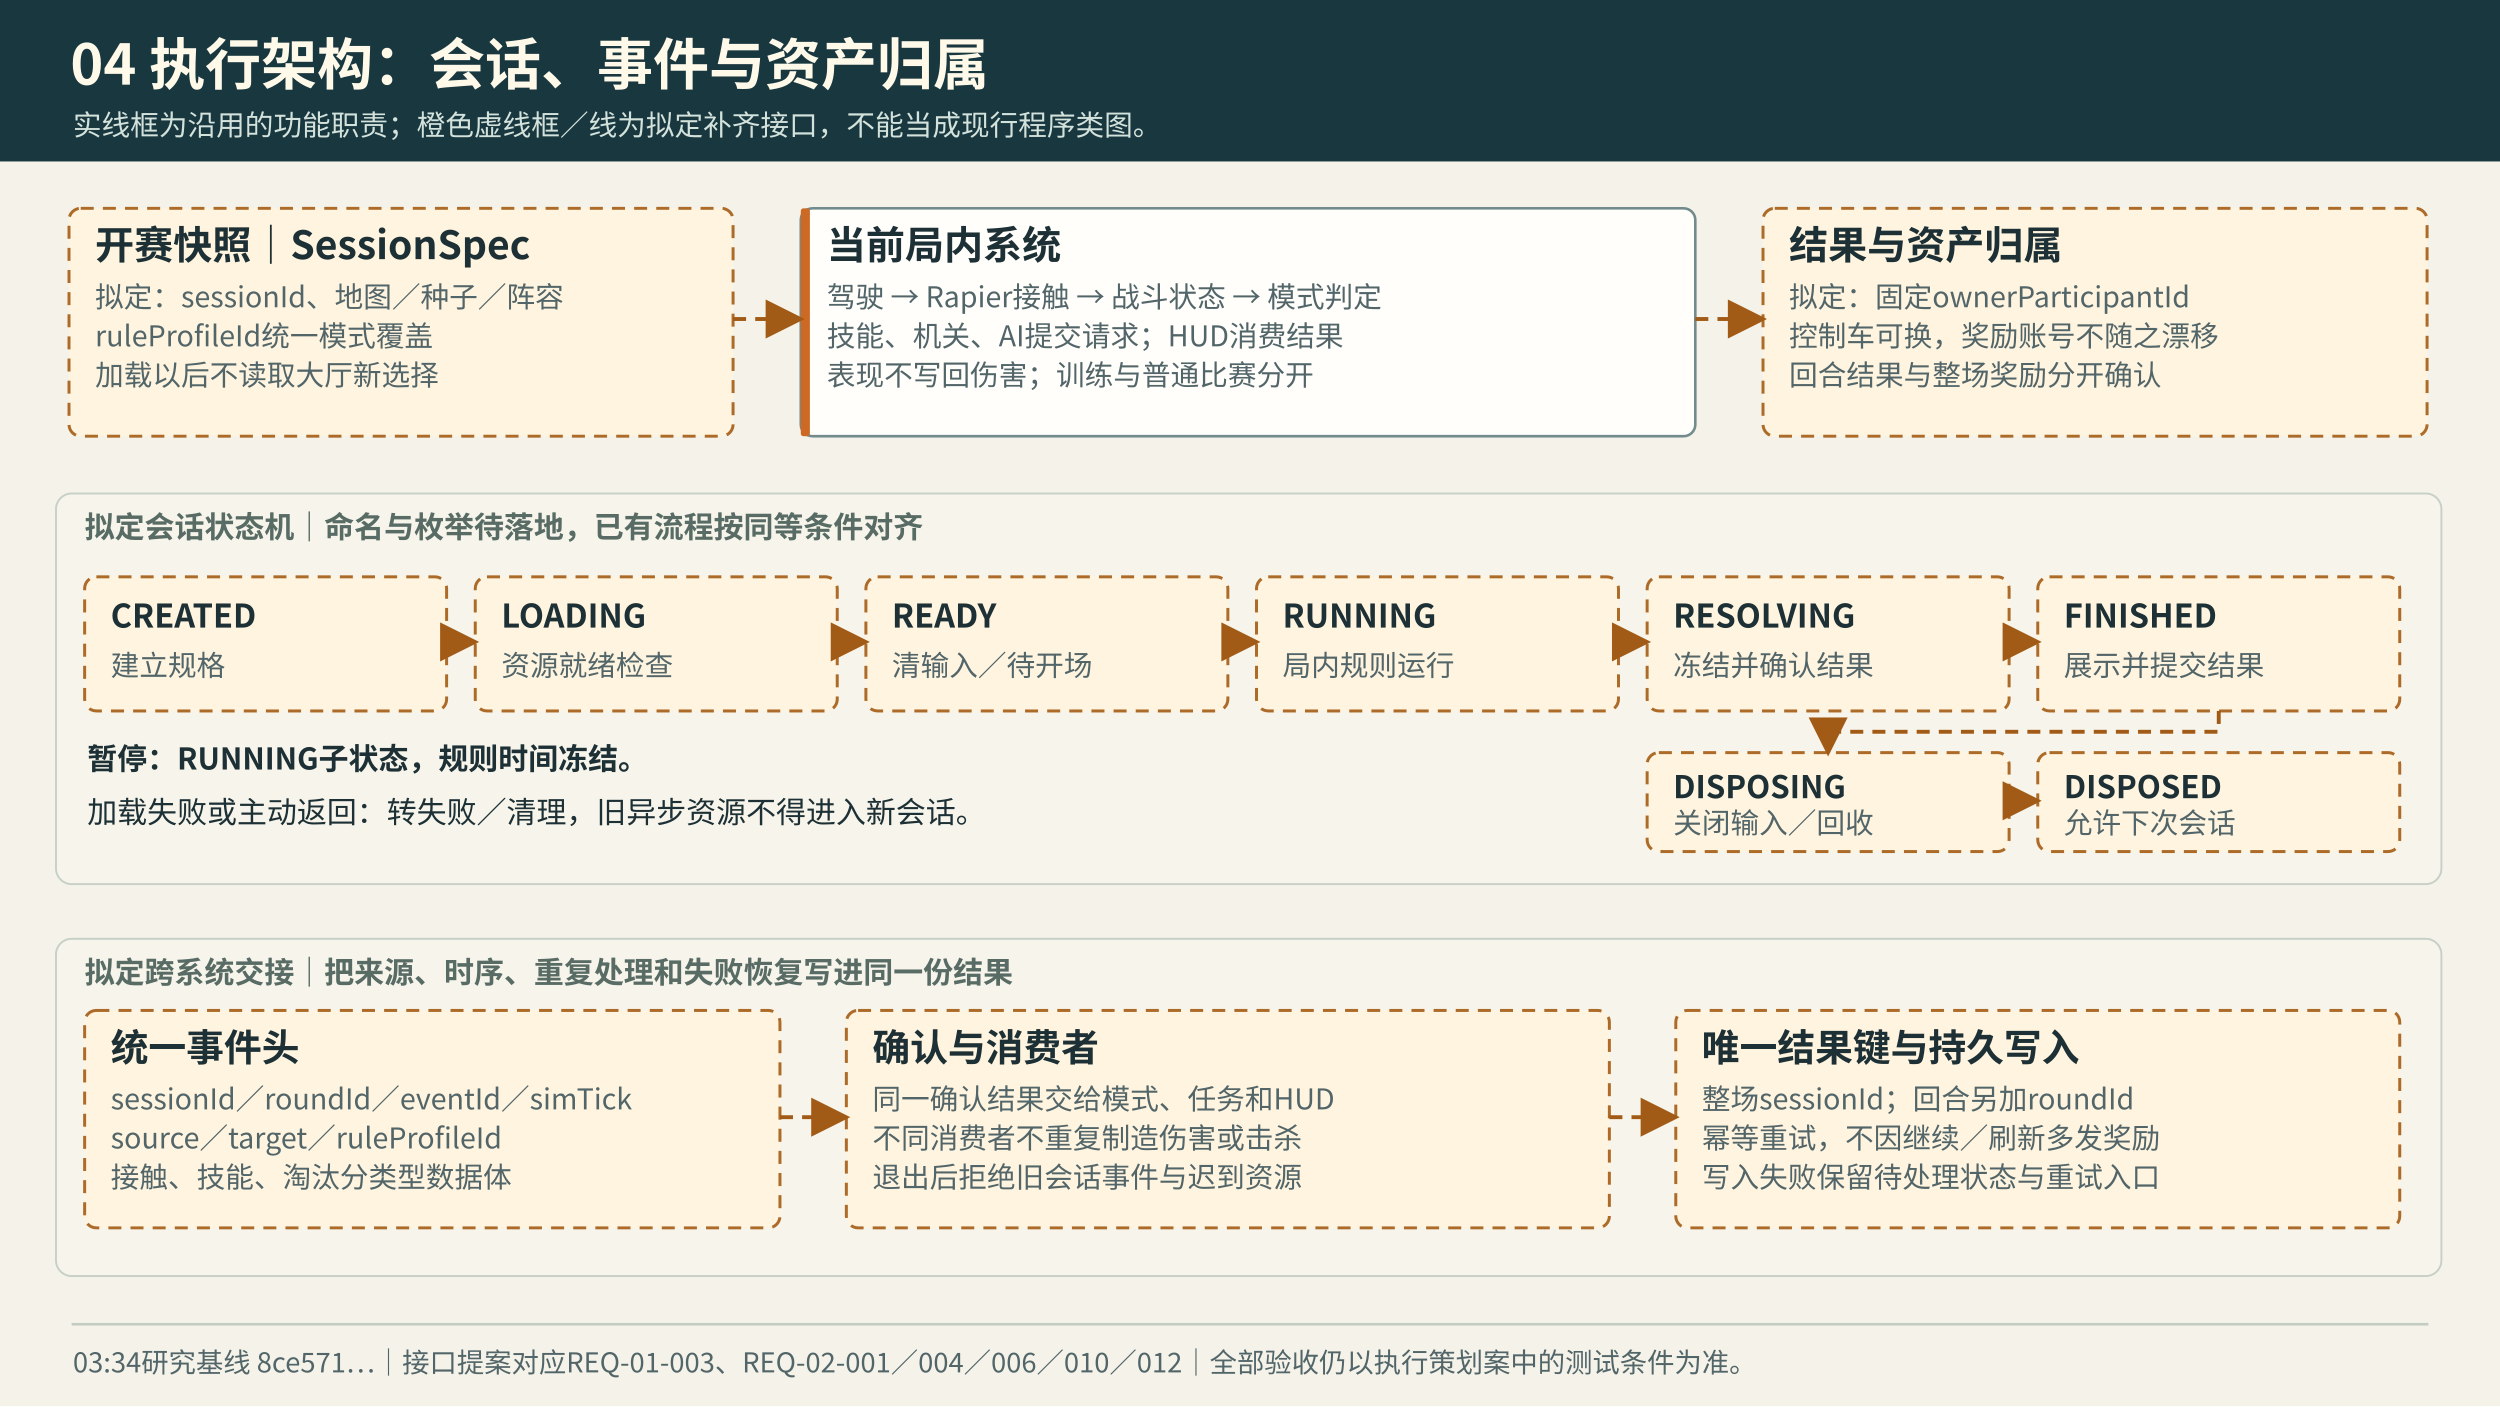
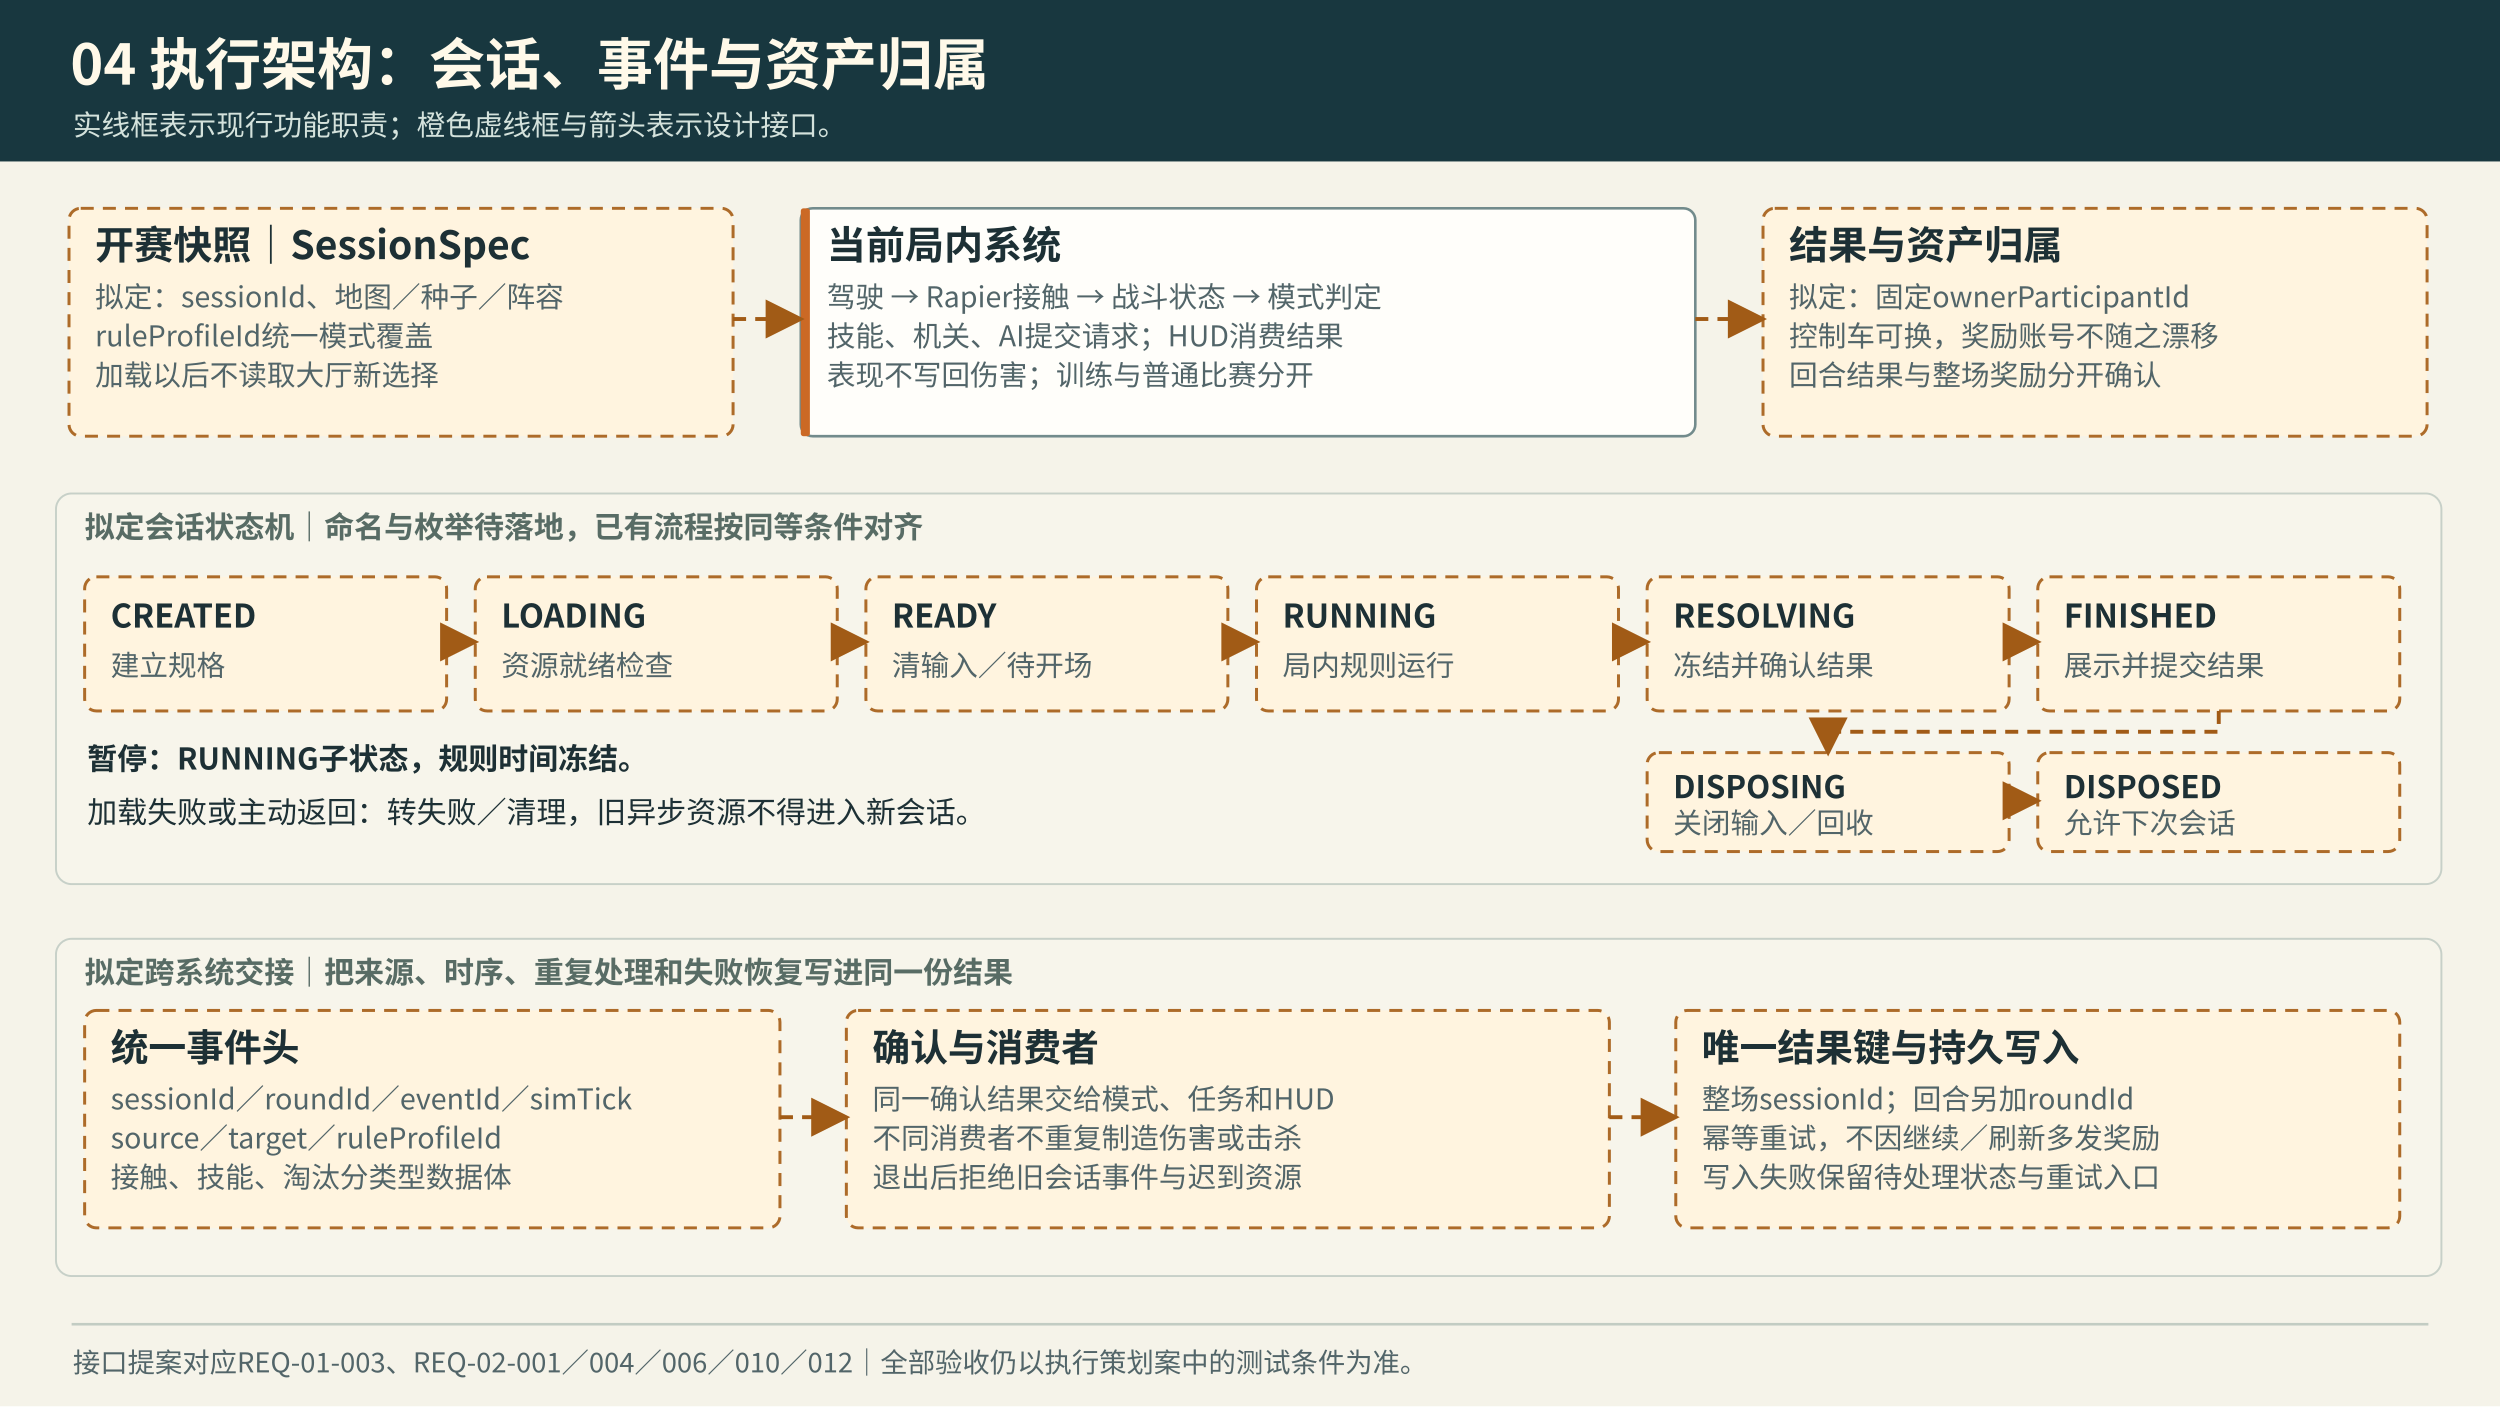
<svg xmlns="http://www.w3.org/2000/svg" width="1920" height="1080" viewBox="0 0 1920 1080" role="img" aria-labelledby="title desc">
  <defs>
    <marker id="arrow" markerWidth="11" markerHeight="11" refX="9" refY="5" orient="auto">
      <path d="M0 0 L10 5 L0 10Z" fill="#536b70" />
    </marker>
    <marker id="proposal" markerWidth="11" markerHeight="11" refX="9" refY="5" orient="auto">
      <path d="M0 0 L10 5 L0 10Z" fill="#a15b16" />
    </marker>
  </defs>
  <style>text{font-family:Microsoft YaHei, Noto Sans CJK SC, sans-serif;fill:#1d3035} .secondary{fill:#526569} .label{font-size:22px;font-weight:600} .edge{fill:none;stroke:#536b70;stroke-width:3;marker-end:url(#arrow)} .proposed{stroke:#a15b16;stroke-dasharray:10 7;marker-end:url(#proposal)} .box{fill:#fffefa;stroke:#728b8c;stroke-width:2} .proposal-box{fill:#fff4df;stroke:#ad6b29;stroke-width:2.3;stroke-dasharray:10 7} .row{fill:#e9eee9} .panel{fill:#f7f5eb;stroke:#c7d0c8;stroke-width:1.5}</style>
  <rect width="1920" height="1080" fill="#f5f3e9" />
  <rect width="1920" height="124" fill="#18373f" />
  <text x="54" y="65" style="fill:#fff9e9;font-size:43px;font-weight:700">04  执行架构：会话、事件与资产归属</text>
-   <text x="56" y="104" style="fill:#d4e2dc;font-size:22px">实线框为沿用的功能职责；橙色虚线框／线为拟定补齐接口，不能当成现行程序类图。</text>
+   <text x="56" y="104" style="fill:#d4e2dc;font-size:22px">实线框表示现行功能职责；橙色虚线框与箭头表示设计接口。</text>
  <path d="M55 1017H1865" stroke="#c2ccc3" stroke-width="2" />
-   <text x="56" y="1054" font-size="21" class="secondary">03:34研究基线 8ce571…｜接口提案对应REQ-01-003、REQ-02-001／004／006／010／012｜全部验收仍以执行策划案中的测试条件为准。</text>
+   <text x="56" y="1054" font-size="21" class="secondary">接口提案对应REQ-01-003、REQ-02-001／004／006／010／012｜全部验收仍以执行策划案中的测试条件为准。</text>
  <g class="architecture-node" data-x="53" data-y="160" data-width="510" data-height="175">
    <rect x="53" y="160" width="510" height="175" rx="9" class="proposal-box" />
    <text x="73" y="199" font-size="30" font-weight="700">开赛快照｜SessionSpec</text>
    <text x="73" y="236" font-size="22" style="fill:#526569">拟定：sessionId、地图／种子／阵容</text>
    <text x="73" y="266" font-size="22" style="fill:#526569">ruleProfileId统一模式覆盖</text>
    <text x="73" y="296" font-size="22" style="fill:#526569">加载以后不读取大厅新选择</text>
  </g>
  <g class="architecture-node" data-x="615" data-y="160" data-width="687" data-height="175">
    <rect x="615" y="160" width="687" height="175" rx="9" class="box" />
    <rect x="615" y="160" width="7" height="175" rx="2" fill="#cb6925" />
    <text x="635" y="199" font-size="30" font-weight="700">当前局内系统</text>
    <text x="635" y="236" font-size="22" style="fill:#526569">驾驶 → Rapier接触 → 战斗状态 → 模式判定</text>
    <text x="635" y="266" font-size="22" style="fill:#526569">技能、机关、AI提交请求；HUD消费结果</text>
    <text x="635" y="296" font-size="22" style="fill:#526569">表现不写回伤害；训练与普通比赛分开</text>
  </g>
  <g class="architecture-node" data-x="1354" data-y="160" data-width="510" data-height="175">
    <rect x="1354" y="160" width="510" height="175" rx="9" class="proposal-box" />
    <text x="1374" y="199" font-size="30" font-weight="700">结果与资产归属</text>
    <text x="1374" y="236" font-size="22" style="fill:#526569">拟定：固定ownerParticipantId</text>
    <text x="1374" y="266" font-size="22" style="fill:#526569">控制车可换，奖励账号不随之漂移</text>
    <text x="1374" y="296" font-size="22" style="fill:#526569">回合结果与整场奖励分开确认</text>
  </g>
  <path d="M563,245 L615,245" class="edge proposed" />
  <path d="M1302,245 L1354,245" class="edge proposed" />
  <rect x="43" y="379" width="1832" height="300" rx="12" class="panel" />
  <text x="65" y="413" font-size="23" font-weight="700" style="fill:#586c65">拟定会话状态机｜命名与枚举待落地，已有流程按同等条件对齐</text>
  <g class="architecture-node" data-x="65" data-y="443" data-width="278" data-height="103">
    <rect x="65" y="443" width="278" height="103" rx="9" class="proposal-box" />
    <text x="85" y="482" font-size="25" font-weight="700">CREATED</text>
    <text x="85" y="519" font-size="22" style="fill:#526569">建立规格</text>
  </g>
  <g class="architecture-node" data-x="365" data-y="443" data-width="278" data-height="103">
    <rect x="365" y="443" width="278" height="103" rx="9" class="proposal-box" />
    <text x="385" y="482" font-size="25" font-weight="700">LOADING</text>
    <text x="385" y="519" font-size="22" style="fill:#526569">资源就绪检查</text>
  </g>
  <g class="architecture-node" data-x="665" data-y="443" data-width="278" data-height="103">
    <rect x="665" y="443" width="278" height="103" rx="9" class="proposal-box" />
    <text x="685" y="482" font-size="25" font-weight="700">READY</text>
    <text x="685" y="519" font-size="22" style="fill:#526569">清输入／待开场</text>
  </g>
  <g class="architecture-node" data-x="965" data-y="443" data-width="278" data-height="103">
    <rect x="965" y="443" width="278" height="103" rx="9" class="proposal-box" />
    <text x="985" y="482" font-size="25" font-weight="700">RUNNING</text>
    <text x="985" y="519" font-size="22" style="fill:#526569">局内规则运行</text>
  </g>
  <g class="architecture-node" data-x="1265" data-y="443" data-width="278" data-height="103">
    <rect x="1265" y="443" width="278" height="103" rx="9" class="proposal-box" />
    <text x="1285" y="482" font-size="25" font-weight="700">RESOLVING</text>
    <text x="1285" y="519" font-size="22" style="fill:#526569">冻结并确认结果</text>
  </g>
  <g class="architecture-node" data-x="1565" data-y="443" data-width="278" data-height="103">
    <rect x="1565" y="443" width="278" height="103" rx="9" class="proposal-box" />
    <text x="1585" y="482" font-size="25" font-weight="700">FINISHED</text>
    <text x="1585" y="519" font-size="22" style="fill:#526569">展示并提交结果</text>
  </g>
  <path d="M343,493 L365,493" class="edge proposed" />
  <path d="M643,493 L665,493" class="edge proposed" />
  <path d="M943,493 L965,493" class="edge proposed" />
  <path d="M1243,493 L1265,493" class="edge proposed" />
  <path d="M1543,493 L1565,493" class="edge proposed" />
  <g class="architecture-node" data-x="1265" data-y="578" data-width="278" data-height="76">
    <rect x="1265" y="578" width="278" height="76" rx="9" class="proposal-box" />
    <text x="1285" y="613" font-size="24" font-weight="700">DISPOSING</text>
    <text x="1285" y="640" font-size="22" style="fill:#526569">关闭输入／回收</text>
  </g>
  <g class="architecture-node" data-x="1565" data-y="578" data-width="278" data-height="76">
    <rect x="1565" y="578" width="278" height="76" rx="9" class="proposal-box" />
    <text x="1585" y="613" font-size="24" font-weight="700">DISPOSED</text>
    <text x="1585" y="640" font-size="22" style="fill:#526569">允许下次会话</text>
  </g>
  <path d="M1704,546 L1704,562 L1404,562 L1404,578" class="edge proposed" />
  <path d="M1543,615 L1565,615" class="edge proposed" />
  <text x="67" y="591" font-size="23" font-weight="600">暂停：RUNNING子状态，规则时间冻结。</text>
  <text x="67" y="632" font-size="23">加载失败或主动返回：转失败／清理，旧异步资源不得进入新会话。</text>
  <rect x="43" y="721" width="1832" height="259" rx="12" class="panel" />
  <text x="65" y="755" font-size="23" font-weight="700" style="fill:#586c65">拟定跨系统交接｜把来源、时序、重复处理和失败恢复写进同一份结果</text>
  <g class="architecture-node" data-x="65" data-y="776" data-width="534" data-height="167">
    <rect x="65" y="776" width="534" height="167" rx="9" class="proposal-box" />
    <text x="85" y="815" font-size="29" font-weight="700">统一事件头</text>
    <text x="85" y="852" font-size="22" style="fill:#526569">sessionId／roundId／eventId／simTick</text>
    <text x="85" y="882" font-size="22" style="fill:#526569">source／target／ruleProfileId</text>
    <text x="85" y="912" font-size="22" style="fill:#526569">接触、技能、淘汰分类型数据体</text>
  </g>
  <g class="architecture-node" data-x="650" data-y="776" data-width="586" data-height="167">
    <rect x="650" y="776" width="586" height="167" rx="9" class="proposal-box" />
    <text x="670" y="815" font-size="29" font-weight="700">确认与消费者</text>
    <text x="670" y="852" font-size="22" style="fill:#526569">同一确认结果交给模式、任务和HUD</text>
    <text x="670" y="882" font-size="22" style="fill:#526569">不同消费者不重复制造伤害或击杀</text>
    <text x="670" y="912" font-size="22" style="fill:#526569">退出后拒绝旧会话事件与迟到资源</text>
  </g>
  <g class="architecture-node" data-x="1287" data-y="776" data-width="556" data-height="167">
    <rect x="1287" y="776" width="556" height="167" rx="9" class="proposal-box" />
    <text x="1307" y="815" font-size="29" font-weight="700">唯一结果键与持久写入</text>
    <text x="1307" y="852" font-size="22" style="fill:#526569">整场sessionId；回合另加roundId</text>
    <text x="1307" y="882" font-size="22" style="fill:#526569">幂等重试，不因继续／刷新多发奖励</text>
    <text x="1307" y="912" font-size="22" style="fill:#526569">写入失败保留待处理状态与重试入口</text>
  </g>
  <path d="M599,858 L650,858" class="edge proposed" />
  <path d="M1236,858 L1287,858" class="edge proposed" />
</svg>
